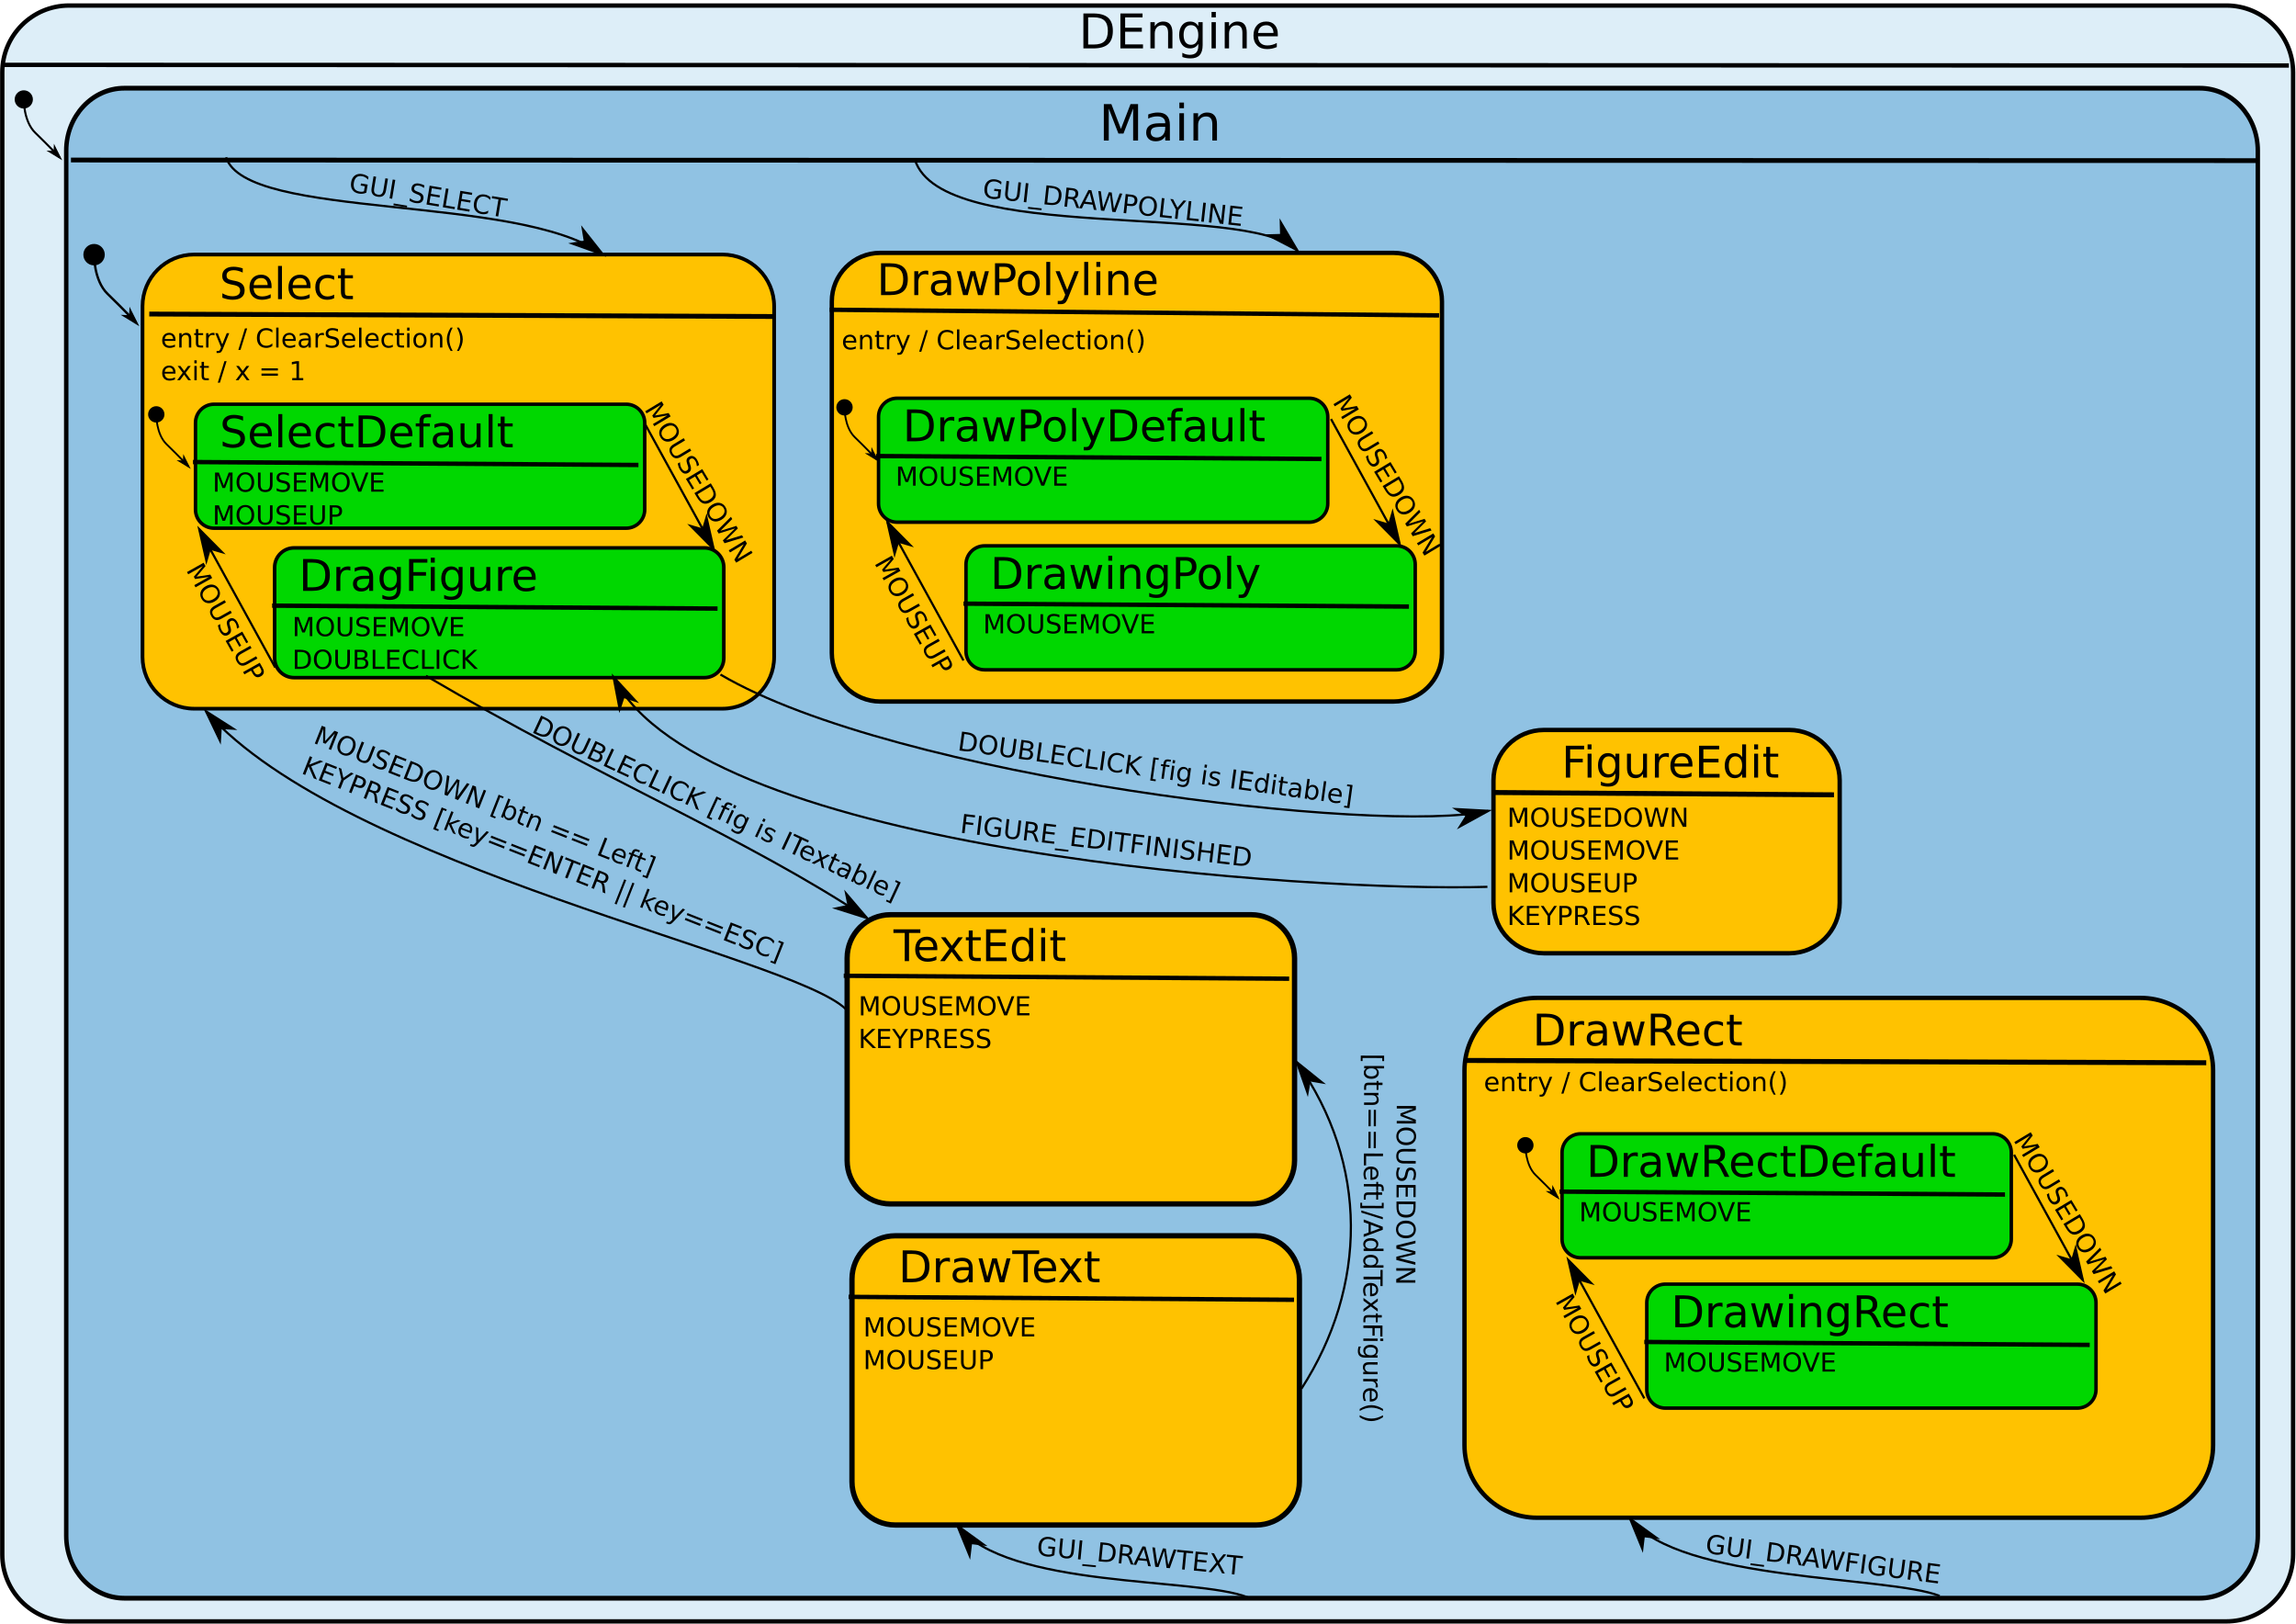
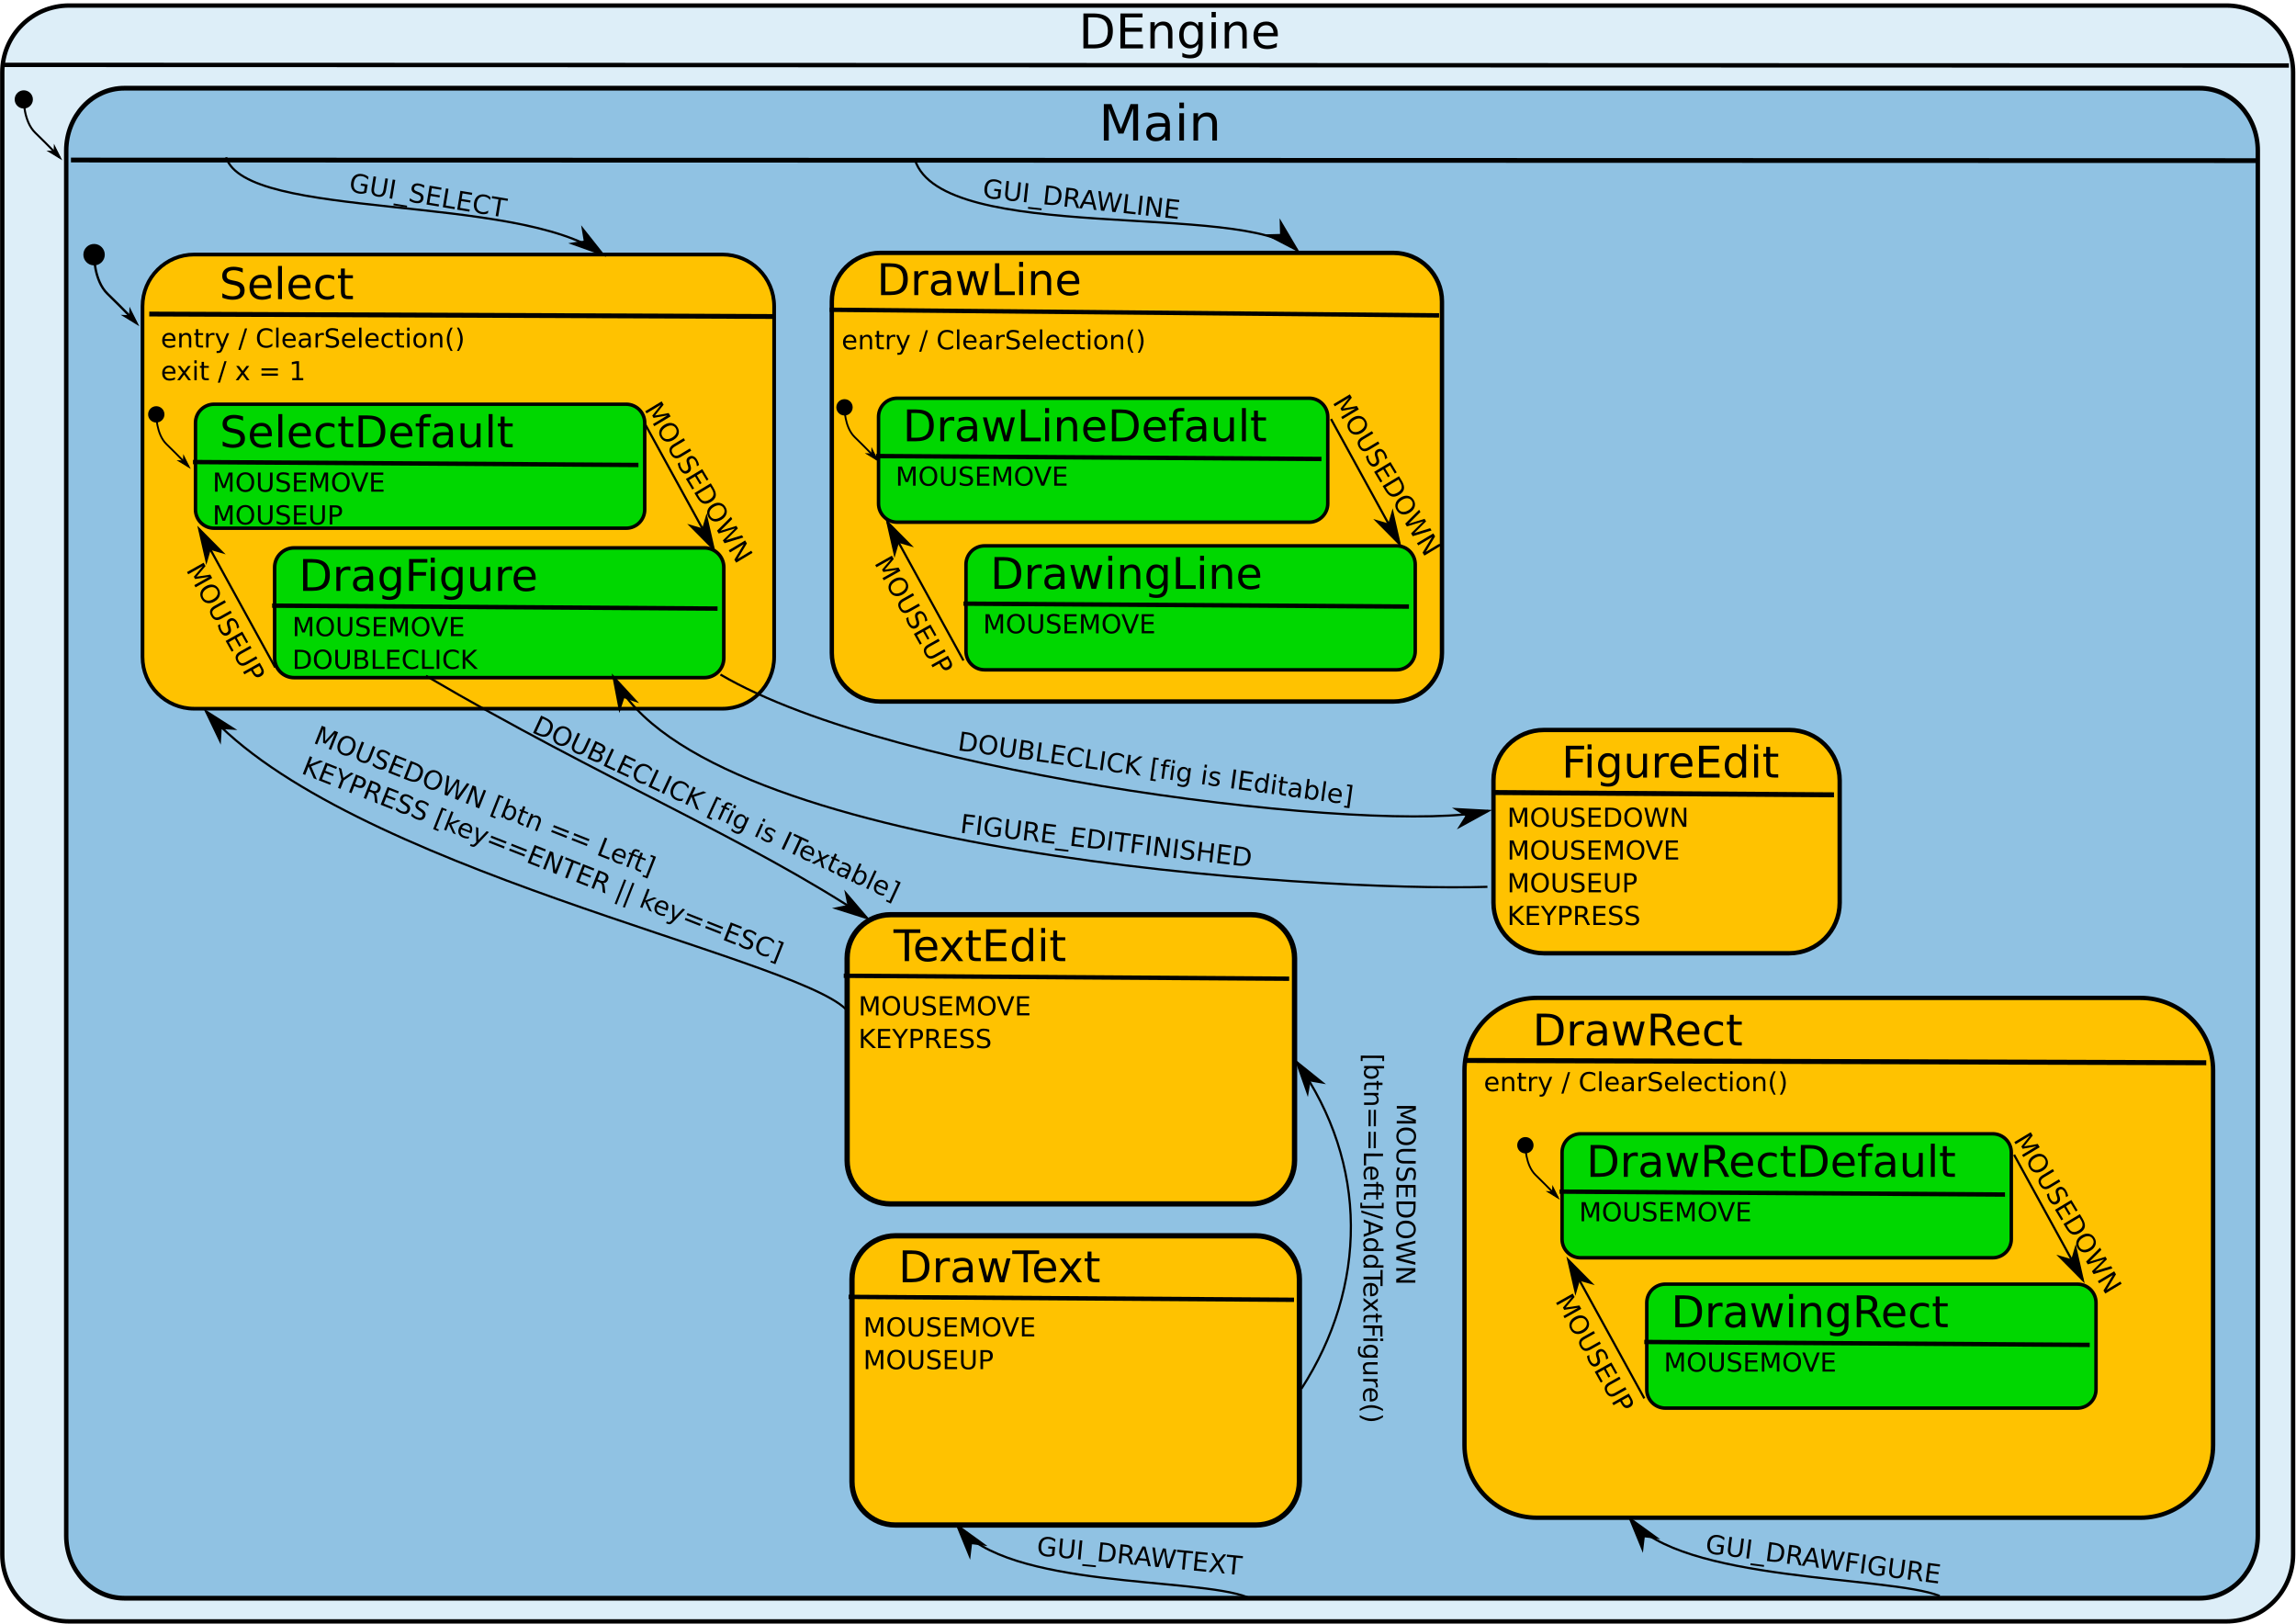
<svg xmlns="http://www.w3.org/2000/svg" width="1052.362" height="744.094" id="svg2" version="1.0">
  <defs id="defs4">
    <marker orient="auto" refY="0.0" refX="0.0" id="Arrow1Lend" style="overflow:visible;">
      <path id="path2950" d="M 0.0,0.0 L 5.0,-5.0 L -12.5,0.0 L 5.0,5.0 L 0.0,0.0 z " style="fill-rule:evenodd;stroke:#000000;stroke-width:1.0pt;marker-start:none;" transform="scale(0.8) rotate(180) translate(12.5,0)" />
    </marker>
    <marker orient="auto" refY="0.0" refX="0.0" id="Dot_l" style="overflow:visible">
      <path id="path3009" d="M -2.5,-1.0 C -2.5,1.76 -4.74,4.0 -7.5,4.0 C -10.26,4.0 -12.5,1.76 -12.5,-1.0 C -12.5,-3.76 -10.26,-6.0 -7.5,-6.0 C -4.74,-6.0 -2.5,-3.76 -2.5,-1.0 z " style="fill-rule:evenodd;stroke:#000000;stroke-width:1.0pt;marker-start:none;marker-end:none" transform="scale(0.8) translate(7.4, 1)" />
    </marker>
    <marker orient="auto" refY="0.0" refX="0.0" id="Arrow1Mstart" style="overflow:visible">
      <path id="path2953" d="M 0.0,0.0 L 5.0,-5.0 L -12.5,0.0 L 5.0,5.0 L 0.0,0.0 z " style="fill-rule:evenodd;stroke:#000000;stroke-width:1.0pt;marker-start:none" transform="scale(0.4) translate(10,0)" />
    </marker>
    <marker orient="auto" refY="0.0" refX="0.0" id="Arrow2Lend" style="overflow:visible;">
      <path id="path2968" style="font-size:12.0;fill-rule:evenodd;stroke-width:0.625;stroke-linejoin:round;" d="M 8.719,4.034 L -2.207,0.016 L 8.719,-4.002 C 6.973,-1.63 6.983,1.616 8.719,4.034 z " transform="scale(1.1) rotate(180) translate(1,0)" />
    </marker>
    <marker orient="auto" refY="0.0" refX="0.0" id="Arrow1Lstart" style="overflow:visible">
      <path id="path2947" d="M 0.0,0.0 L 5.0,-5.0 L -12.5,0.0 L 5.0,5.0 L 0.0,0.0 z " style="fill-rule:evenodd;stroke:#000000;stroke-width:1.0pt;marker-start:none" transform="scale(0.8) translate(12.5,0)" />
    </marker>
  </defs>
  <g id="layer2" style="opacity:1;display:inline">
    <g id="g11227">
      <rect ry="30.635" y="2.531" x="1.046" height="740.504" width="1049.987" id="rect11215" style="opacity:1;fill:#ddeef8;fill-opacity:1;fill-rule:nonzero;stroke:#000000;stroke-width:2;stroke-linecap:round;stroke-linejoin:round;stroke-miterlimit:4;stroke-dasharray:none;stroke-opacity:1" />
      <path id="path11217" d="M 1.963,29.731 L 1049.099,30.008" style="opacity:1;fill:none;fill-rule:evenodd;stroke:#000000;stroke-width:2;stroke-linecap:butt;stroke-linejoin:miter;stroke-miterlimit:4;stroke-dasharray:none;stroke-opacity:1" />
      <text transform="scale(1.001106,0.9988951)" id="text11219" y="22.205" x="493.864" style="font-size:22px;font-style:normal;font-weight:normal;opacity:1;fill:#000000;fill-opacity:1;stroke:none;stroke-width:1px;stroke-linecap:butt;stroke-linejoin:miter;stroke-opacity:1;font-family:Bitstream Vera Sans" xml:space="preserve">
        <tspan y="22.205" x="493.864" id="tspan11221">DEngine</tspan>
      </text>
    </g>
  </g>
  <g id="layer4" style="display:inline">
    <g style="opacity:1;display:inline" id="g11237" transform="matrix(1.017733,0,0,1.094834,-18.53281,-67.99812)">
      <rect ry="26.148" y="99.026" x="48.038" height="632.046" width="986.995" id="rect2878" style="fill:#90c2e3;fill-opacity:1;fill-rule:nonzero;stroke:#000000;stroke-width:2;stroke-linecap:round;stroke-linejoin:round;stroke-miterlimit:4;stroke-dasharray:none;stroke-opacity:1" />
      <path id="path2880" d="M 50.162,129.096 L 1034.477,129.333" style="fill:none;fill-rule:evenodd;stroke:#000000;stroke-width:2;stroke-linecap:butt;stroke-linejoin:miter;stroke-miterlimit:4;stroke-dasharray:none;stroke-opacity:1" />
      <text transform="scale(1.050594,0.9518422)" id="text2902" y="127.063" x="488.358" style="font-size:22px;font-style:normal;font-weight:normal;fill:#000000;fill-opacity:1;stroke:none;stroke-width:1px;stroke-linecap:butt;stroke-linejoin:miter;stroke-opacity:1;font-family:Bitstream Vera Sans" xml:space="preserve">
        <tspan y="127.063" x="488.358" id="tspan2904">Main</tspan>
      </text>
    </g>
  </g>
  <g id="layer1" style="opacity:1;display:inline">
    <g id="g6197" transform="translate(16.67229,-203.9218)">
      <rect ry="33.266" y="239.435" x="-407.282" height="221.771" width="343.125" id="rect2888" style="fill:#ffc200;fill-opacity:1;fill-rule:nonzero;stroke:#000000;stroke-width:2;stroke-linecap:round;stroke-linejoin:round;stroke-miterlimit:4;stroke-dasharray:none;stroke-opacity:1" />
      <path id="path2890" d="M -406.825,268.098 L -67.3,269.154" style="fill:none;fill-rule:evenodd;stroke:#000000;stroke-width:2.287;stroke-linecap:butt;stroke-linejoin:miter;stroke-miterlimit:4;stroke-dasharray:none;stroke-opacity:1" />
      <text id="text2892" y="261.239" x="-376.077" style="font-size:20px;font-style:normal;font-weight:normal;fill:#000000;fill-opacity:1;stroke:none;stroke-width:1px;stroke-linecap:butt;stroke-linejoin:miter;stroke-opacity:1;font-family:Bitstream Vera Sans" xml:space="preserve">
        <tspan y="261.239" x="-376.077" id="tspan2894">Select</tspan>
      </text>
    </g>
    <g id="g2870" transform="translate(-72.52907,-29.54888)">
      <rect ry="19.882" y="122.438" x="-253.639" height="132.544" width="205.073" id="rect2283" style="opacity:1;fill:#ffc200;fill-opacity:1;fill-rule:nonzero;stroke:#000000;stroke-width:2.426;stroke-linecap:round;stroke-linejoin:round;stroke-miterlimit:4;stroke-dasharray:none;stroke-opacity:1" />
      <path id="path2864" d="M -255.195,162.519 L -51.039,163.862" style="fill:none;fill-rule:evenodd;stroke:#000000;stroke-width:2;stroke-linecap:butt;stroke-linejoin:miter;stroke-miterlimit:4;stroke-dasharray:none;stroke-opacity:1" />
      <text id="text2866" y="147.744" x="-222.96" style="font-size:20px;font-style:normal;font-weight:normal;fill:#000000;fill-opacity:1;stroke:none;stroke-width:1px;stroke-linecap:butt;stroke-linejoin:miter;stroke-opacity:1;font-family:Bitstream Vera Sans" xml:space="preserve">
        <tspan y="147.744" x="-222.96" id="tspan2868">Select</tspan>
      </text>
    </g>
    <g id="g11168" transform="translate(-356.0286,-19.56483)">
      <g id="g2881">
        <rect style="fill:#ffc200;fill-opacity:1;fill-rule:nonzero;stroke:#000000;stroke-width:2.426;stroke-linecap:round;stroke-linejoin:round;stroke-miterlimit:4;stroke-dasharray:none;stroke-opacity:1" id="rect5943" width="205.073" height="132.544" x="744.307" y="438.745" ry="19.882" />
        <path style="fill:none;fill-rule:evenodd;stroke:#000000;stroke-width:2;stroke-linecap:butt;stroke-linejoin:miter;stroke-miterlimit:4;stroke-dasharray:none;stroke-opacity:1" d="M 742.751,466.738 L 946.907,468.081" id="path5945" />
        <text xml:space="preserve" style="font-size:20px;font-style:normal;font-weight:normal;fill:#000000;fill-opacity:1;stroke:none;stroke-width:1px;stroke-linecap:butt;stroke-linejoin:miter;stroke-opacity:1;font-family:Bitstream Vera Sans" x="765.585" y="460.022" id="text5947">
          <tspan id="tspan5949" x="765.585" y="460.022">TextEdit</tspan>
        </text>
        <text xml:space="preserve" style="font-size:12px;font-style:normal;font-weight:normal;fill:#000000;fill-opacity:1;stroke:none;stroke-width:1px;stroke-linecap:butt;stroke-linejoin:miter;stroke-opacity:1;font-family:Bitstream Vera Sans" x="749.467" y="484.87" id="text5951">
          <tspan x="749.467" y="484.87" id="tspan5957">MOUSEMOVE</tspan>
          <tspan x="749.467" y="499.87" id="tspan11166">KEYPRESS</tspan>
        </text>
      </g>
    </g>
    <g id="g6061" transform="translate(979.922,197.4195)">
      <g id="g2790">
        <rect style="fill:#ffc200;fill-opacity:1;fill-rule:nonzero;stroke:#000000;stroke-width:2.426;stroke-linecap:round;stroke-linejoin:round;stroke-miterlimit:4;stroke-dasharray:none;stroke-opacity:1" id="rect6045" width="205.073" height="132.544" x="-589.421" y="368.902" ry="19.882" />
        <path style="fill:none;fill-rule:evenodd;stroke:#000000;stroke-width:2;stroke-linecap:butt;stroke-linejoin:miter;stroke-miterlimit:4;stroke-dasharray:none;stroke-opacity:1" d="M -590.978,396.895 L -386.822,398.238" id="path6047" />
        <text xml:space="preserve" style="font-size:20px;font-style:normal;font-weight:normal;fill:#000000;fill-opacity:1;stroke:none;stroke-width:1px;stroke-linecap:butt;stroke-linejoin:miter;stroke-opacity:1;font-family:Bitstream Vera Sans" x="-568.144" y="390.18" id="text6049">
          <tspan id="tspan6051" x="-568.144" y="390.18">DrawText</tspan>
        </text>
        <text xml:space="preserve" style="font-size:12px;font-style:normal;font-weight:normal;fill:#000000;fill-opacity:1;stroke:none;stroke-width:1px;stroke-linecap:butt;stroke-linejoin:miter;stroke-opacity:1;font-family:Bitstream Vera Sans" x="-584.262" y="415.027" id="text6053">
          <tspan x="-584.262" y="415.027" id="tspan6057">MOUSEMOVE</tspan>
          <tspan x="-584.262" y="430.027" id="tspan6059">MOUSEUP</tspan>
        </text>
      </g>
    </g>
    <g id="g2766">
      <g transform="translate(-65.64495,-22.73085)" id="g3759">
        <rect style="fill:#ffc200;fill-opacity:1;fill-rule:nonzero;stroke:#000000;stroke-width:1.698;stroke-linecap:round;stroke-linejoin:round;stroke-miterlimit:4;stroke-dasharray:none;stroke-opacity:1" id="rect2918" width="289.508" height="208.133" x="130.963" y="139.368" ry="23.704" />
        <path style="fill:none;fill-rule:evenodd;stroke:#000000;stroke-width:2.22;stroke-linecap:butt;stroke-linejoin:miter;stroke-miterlimit:4;stroke-dasharray:none;stroke-opacity:1" d="M 134.068,166.649 L 419.987,167.772" id="path2920" />
        <text xml:space="preserve" style="font-size:20px;font-style:normal;font-weight:normal;fill:#000000;fill-opacity:1;stroke:none;stroke-width:1px;stroke-linecap:butt;stroke-linejoin:miter;stroke-opacity:1;font-family:Bitstream Vera Sans" x="166.193" y="159.824" id="text2922">
          <tspan id="tspan2924" x="166.193" y="159.824">Select</tspan>
        </text>
        <text xml:space="preserve" style="font-size:12px;font-style:normal;font-weight:normal;fill:#000000;fill-opacity:1;stroke:none;stroke-width:1px;stroke-linecap:butt;stroke-linejoin:miter;stroke-opacity:1;font-family:Bitstream Vera Sans" x="139.331" y="181.985" id="text6161">
          <tspan x="139.331" y="181.985" id="tspan6159">entry / ClearSelection()</tspan>
          <tspan x="139.331" y="196.985" id="tspan6173">exit / x = 1</tspan>
          <tspan x="139.331" y="211.985" id="tspan6181" />
        </text>
      </g>
      <g transform="translate(-65.64495,-22.73085)" id="g3724">
        <rect style="fill:#00d700;fill-opacity:1;fill-rule:nonzero;stroke:#000000;stroke-width:1.628;stroke-linecap:round;stroke-linejoin:round;stroke-miterlimit:4;stroke-dasharray:none;stroke-opacity:1;display:inline" id="rect3525" width="205.871" height="59.47" x="191.527" y="273.804" ry="8.92" />
        <path style="fill:none;fill-rule:evenodd;stroke:#000000;stroke-width:2;stroke-linecap:butt;stroke-linejoin:miter;stroke-miterlimit:4;stroke-dasharray:none;stroke-opacity:1;display:inline" d="M 190.37,300.284 L 394.525,301.627" id="path3527" />
        <text xml:space="preserve" style="font-size:20px;font-style:normal;font-weight:normal;fill:#000000;fill-opacity:1;stroke:none;stroke-width:1px;stroke-linecap:butt;stroke-linejoin:miter;stroke-opacity:1;display:inline;font-family:Bitstream Vera Sans" x="202.605" y="293.509" id="text3529">
          <tspan id="tspan3531" x="202.605" y="293.509">DragFigure</tspan>
          <tspan x="202.605" y="318.509" id="tspan3533" />
        </text>
        <text xml:space="preserve" style="font-size:12px;font-style:normal;font-weight:normal;fill:#000000;fill-opacity:1;stroke:none;stroke-width:1px;stroke-linecap:butt;stroke-linejoin:miter;stroke-opacity:1;font-family:Bitstream Vera Sans" x="199.602" y="314.259" id="text3720">
          <tspan id="tspan3722" x="199.602" y="314.259">MOUSEMOVE</tspan>
          <tspan x="199.602" y="329.259" id="tspan3802">DOUBLECLICK</tspan>
        </text>
      </g>
      <g transform="translate(-65.64495,-22.73085)" id="g3742">
        <rect style="fill:#00d700;fill-opacity:1;fill-rule:nonzero;stroke:#000000;stroke-width:1.592;stroke-linecap:round;stroke-linejoin:round;stroke-miterlimit:4;stroke-dasharray:none;stroke-opacity:1" id="rect3499" width="205.907" height="56.82" x="155.244" y="207.972" ry="8.523" />
        <path style="fill:none;fill-rule:evenodd;stroke:#000000;stroke-width:2;stroke-linecap:butt;stroke-linejoin:miter;stroke-miterlimit:4;stroke-dasharray:none;stroke-opacity:1" d="M 154.105,234.47 L 358.261,235.813" id="path3501" />
        <text xml:space="preserve" style="font-size:20px;font-style:normal;font-weight:normal;fill:#000000;fill-opacity:1;stroke:none;stroke-width:1px;stroke-linecap:butt;stroke-linejoin:miter;stroke-opacity:1;font-family:Bitstream Vera Sans" x="166.34" y="227.696" id="text3503">
          <tspan id="tspan3505" x="166.34" y="227.696">SelectDefault</tspan>
          <tspan x="166.34" y="252.696" id="tspan3511" />
        </text>
        <text xml:space="preserve" style="font-size:12px;font-style:normal;font-weight:normal;fill:#000000;fill-opacity:1;stroke:none;stroke-width:1px;stroke-linecap:butt;stroke-linejoin:miter;stroke-opacity:1;font-family:Bitstream Vera Sans" x="163.041" y="248.054" id="text3738">
          <tspan id="tspan3740" x="163.041" y="248.054">MOUSEMOVE</tspan>
          <tspan id="tspan2432" x="163.041" y="263.054">MOUSEUP</tspan>
        </text>
      </g>
    </g>
    <g id="g2494" transform="translate(-447.9341,126.8965)">
      <rect ry="8.523" y="207.972" x="155.244" height="56.82" width="205.907" id="rect2437" style="fill:#00d700;fill-opacity:1;fill-rule:nonzero;stroke:#000000;stroke-width:1.592;stroke-linecap:round;stroke-linejoin:round;stroke-miterlimit:4;stroke-dasharray:none;stroke-opacity:1" />
      <path id="path2439" d="M 154.105,234.47 L 358.261,235.813" style="fill:none;fill-rule:evenodd;stroke:#000000;stroke-width:2;stroke-linecap:butt;stroke-linejoin:miter;stroke-miterlimit:4;stroke-dasharray:none;stroke-opacity:1" />
      <text id="text2441" y="227.696" x="166.34" style="font-size:20px;font-style:normal;font-weight:normal;fill:#000000;fill-opacity:1;stroke:none;stroke-width:1px;stroke-linecap:butt;stroke-linejoin:miter;stroke-opacity:1;font-family:Bitstream Vera Sans" xml:space="preserve">DrawPolyDefault</text>
      <text id="text2447" y="248.054" x="163.041" style="font-size:12px;font-style:normal;font-weight:normal;fill:#000000;fill-opacity:1;stroke:none;stroke-width:1px;stroke-linecap:butt;stroke-linejoin:miter;stroke-opacity:1;font-family:Bitstream Vera Sans" xml:space="preserve">
        <tspan y="248.054" x="163.041" id="tspan2449">MOUSEMOVE</tspan>
        <tspan y="263.054" x="163.041" id="tspan2451" />
      </text>
    </g>
    <g id="g2502" transform="translate(-442.9234,104.3482)">
      <rect ry="8.523" y="313.198" x="153.991" height="56.82" width="205.907" id="rect2482" style="fill:#00d700;fill-opacity:1;fill-rule:nonzero;stroke:#000000;stroke-width:1.592;stroke-linecap:round;stroke-linejoin:round;stroke-miterlimit:4;stroke-dasharray:none;stroke-opacity:1;display:inline" />
      <path id="path2484" d="M 152.852,339.696 L 357.008,341.039" style="fill:none;fill-rule:evenodd;stroke:#000000;stroke-width:2;stroke-linecap:butt;stroke-linejoin:miter;stroke-miterlimit:4;stroke-dasharray:none;stroke-opacity:1;display:inline" />
      <text id="text2486" y="332.921" x="165.088" style="font-size:20px;font-style:normal;font-weight:normal;fill:#000000;fill-opacity:1;stroke:none;stroke-width:1px;stroke-linecap:butt;stroke-linejoin:miter;stroke-opacity:1;display:inline;font-family:Bitstream Vera Sans" xml:space="preserve">DrawingPoly</text>
      <text id="text2488" y="353.28" x="161.788" style="font-size:12px;font-style:normal;font-weight:normal;fill:#000000;fill-opacity:1;stroke:none;stroke-width:1px;stroke-linecap:butt;stroke-linejoin:miter;stroke-opacity:1;display:inline;font-family:Bitstream Vera Sans" xml:space="preserve">
        <tspan y="353.28" x="161.788" id="tspan2490">MOUSEMOVE</tspan>
        <tspan y="368.28" x="161.788" id="tspan2492" />
      </text>
    </g>
    <g id="g3348" transform="translate(-48.10737,23)">
      <g id="g3386">
        <g id="g5983" transform="translate(1079.893,-209.447)">
          <rect ry="22.247" y="302.332" x="-650.529" height="205.606" width="279.661" id="rect5967" style="fill:#ffc200;fill-opacity:1;fill-rule:nonzero;stroke:#000000;stroke-width:2;stroke-linecap:round;stroke-linejoin:round;stroke-miterlimit:4;stroke-dasharray:none;stroke-opacity:1" />
          <path id="path5969" d="M -651.509,328.396 L -372.192,330.991" style="fill:none;fill-rule:evenodd;stroke:#000000;stroke-width:2;stroke-linecap:butt;stroke-linejoin:miter;stroke-miterlimit:4;stroke-dasharray:none;stroke-opacity:1" />
          <text id="text5971" y="321.68" x="-629.928" style="font-size:20px;font-style:normal;font-weight:normal;fill:#000000;fill-opacity:1;stroke:none;stroke-width:1px;stroke-linecap:butt;stroke-linejoin:miter;stroke-opacity:1;font-family:Bitstream Vera Sans" xml:space="preserve">
-             <tspan y="321.68" x="-629.928" id="tspan5973">DrawPolyline</tspan>
+             <tspan y="321.68" x="-629.928" id="tspan5973">DrawLine</tspan>
          </text>
          <text id="text5975" y="346.528" x="-646.046" style="font-size:12px;font-style:normal;font-weight:normal;fill:#000000;fill-opacity:1;stroke:none;stroke-width:1px;stroke-linecap:butt;stroke-linejoin:miter;stroke-opacity:1;font-family:Bitstream Vera Sans" xml:space="preserve">entry / ClearSelection()</text>
        </g>
        <g style="display:inline" id="g2510" transform="translate(295.534,-48.47933)">
          <rect ry="8.523" y="207.972" x="155.244" height="56.82" width="205.907" id="rect2512" style="fill:#00d700;fill-opacity:1;fill-rule:nonzero;stroke:#000000;stroke-width:1.592;stroke-linecap:round;stroke-linejoin:round;stroke-miterlimit:4;stroke-dasharray:none;stroke-opacity:1" />
          <path id="path2514" d="M 154.105,234.47 L 358.261,235.813" style="fill:none;fill-rule:evenodd;stroke:#000000;stroke-width:2;stroke-linecap:butt;stroke-linejoin:miter;stroke-miterlimit:4;stroke-dasharray:none;stroke-opacity:1" />
-           <text id="text2516" y="227.696" x="166.34" style="font-size:20px;font-style:normal;font-weight:normal;fill:#000000;fill-opacity:1;stroke:none;stroke-width:1px;stroke-linecap:butt;stroke-linejoin:miter;stroke-opacity:1;font-family:Bitstream Vera Sans" xml:space="preserve">DrawPolyDefault</text>
+           <text id="text2516" y="227.696" x="166.34" style="font-size:20px;font-style:normal;font-weight:normal;fill:#000000;fill-opacity:1;stroke:none;stroke-width:1px;stroke-linecap:butt;stroke-linejoin:miter;stroke-opacity:1;font-family:Bitstream Vera Sans" xml:space="preserve">DrawLineDefault</text>
          <text id="text2518" y="248.054" x="163.041" style="font-size:12px;font-style:normal;font-weight:normal;fill:#000000;fill-opacity:1;stroke:none;stroke-width:1px;stroke-linecap:butt;stroke-linejoin:miter;stroke-opacity:1;font-family:Bitstream Vera Sans" xml:space="preserve">
            <tspan y="248.054" x="163.041" id="tspan2520">MOUSEMOVE</tspan>
            <tspan y="263.054" x="163.041" id="tspan2522" />
          </text>
        </g>
        <g style="display:inline" id="g2524" transform="translate(336.8726,-86.05986)">
          <rect ry="8.523" y="313.198" x="153.991" height="56.82" width="205.907" id="rect2526" style="fill:#00d700;fill-opacity:1;fill-rule:nonzero;stroke:#000000;stroke-width:1.592;stroke-linecap:round;stroke-linejoin:round;stroke-miterlimit:4;stroke-dasharray:none;stroke-opacity:1;display:inline" />
          <path id="path2528" d="M 152.852,339.696 L 357.008,341.039" style="fill:none;fill-rule:evenodd;stroke:#000000;stroke-width:2;stroke-linecap:butt;stroke-linejoin:miter;stroke-miterlimit:4;stroke-dasharray:none;stroke-opacity:1;display:inline" />
-           <text id="text2530" y="332.921" x="165.088" style="font-size:20px;font-style:normal;font-weight:normal;fill:#000000;fill-opacity:1;stroke:none;stroke-width:1px;stroke-linecap:butt;stroke-linejoin:miter;stroke-opacity:1;display:inline;font-family:Bitstream Vera Sans" xml:space="preserve">DrawingPoly</text>
+           <text id="text2530" y="332.921" x="165.088" style="font-size:20px;font-style:normal;font-weight:normal;fill:#000000;fill-opacity:1;stroke:none;stroke-width:1px;stroke-linecap:butt;stroke-linejoin:miter;stroke-opacity:1;display:inline;font-family:Bitstream Vera Sans" xml:space="preserve">DrawingLine</text>
          <text id="text2532" y="353.28" x="161.788" style="font-size:12px;font-style:normal;font-weight:normal;fill:#000000;fill-opacity:1;stroke:none;stroke-width:1px;stroke-linecap:butt;stroke-linejoin:miter;stroke-opacity:1;display:inline;font-family:Bitstream Vera Sans" xml:space="preserve">
            <tspan y="353.28" x="161.788" id="tspan2534">MOUSEMOVE</tspan>
            <tspan y="368.28" x="161.788" id="tspan2536" />
          </text>
        </g>
      </g>
    </g>
    <path style="fill:none;fill-rule:evenodd;stroke:#000000;stroke-width:1px;stroke-linecap:butt;stroke-linejoin:miter;marker-start:url(#Arrow1Lstart);stroke-opacity:1;display:inline" d="M 682.072,371.616 C 633.398,382.687 411.017,356.616 330.211,309.128" id="path2412" />
    <text xml:space="preserve" style="font-size:12px;font-style:normal;font-weight:normal;fill:#000000;fill-opacity:1;stroke:none;stroke-width:1px;stroke-linecap:butt;stroke-linejoin:miter;stroke-opacity:1;display:inline;font-family:Bitstream Vera Sans" x="481.766" y="280.086" id="text2414" transform="matrix(0.9904708,0.1377227,-0.1377227,0.9904708,0,0)">
      <tspan x="481.766" y="280.086" id="tspan2418">DOUBLECLICK [fig is IEditable]</tspan>
    </text>
    <path style="opacity:1;fill:none;fill-rule:evenodd;stroke:#000000;stroke-width:1px;stroke-linecap:butt;stroke-linejoin:miter;marker-start:url(#Arrow1Lstart);stroke-opacity:1;display:inline" d="M 281.267,310.369 C 322.131,391.356 604.302,408.813 681.751,406.405" id="path2422" />
    <text xml:space="preserve" style="font-size:12px;font-style:normal;font-weight:normal;opacity:1;fill:#000000;fill-opacity:1;stroke:none;stroke-width:1px;stroke-linecap:butt;stroke-linejoin:miter;stroke-opacity:1;display:inline;font-family:Bitstream Vera Sans" x="481.476" y="327.365" id="text2424" transform="matrix(0.9930996,0.1172742,-0.1172742,0.9930996,0,0)">
      <tspan x="481.476" y="327.365" id="tspan2426">FIGURE_EDITFINISHED</tspan>
    </text>
    <g id="g2447" transform="translate(3.7964,-77.19348)">
      <rect ry="23.142" y="411.716" x="680.727" height="102.333" width="158.69" id="rect2390" style="opacity:1;fill:#ffc200;fill-opacity:1;fill-rule:nonzero;stroke:#000000;stroke-width:2;stroke-linecap:round;stroke-linejoin:round;stroke-miterlimit:4;stroke-dasharray:none;stroke-opacity:1" />
      <path id="path2392" d="M 681.184,440.379 L 836.805,441.435" style="opacity:1;fill:none;fill-rule:evenodd;stroke:#000000;stroke-width:2.287;stroke-linecap:butt;stroke-linejoin:miter;stroke-miterlimit:4;stroke-dasharray:none;stroke-opacity:1" />
      <text id="text2394" y="433.52" x="711.932" style="font-size:20px;font-style:normal;font-weight:normal;opacity:1;fill:#000000;fill-opacity:1;stroke:none;stroke-width:1px;stroke-linecap:butt;stroke-linejoin:miter;stroke-opacity:1;font-family:Bitstream Vera Sans" xml:space="preserve">
        <tspan y="433.52" x="711.932" id="tspan2396">FigureEdit</tspan>
      </text>
      <text id="text2437" y="456.094" x="687" style="font-size:12px;font-style:normal;font-weight:normal;fill:#000000;fill-opacity:1;stroke:none;stroke-width:1px;stroke-linecap:butt;stroke-linejoin:miter;stroke-opacity:1;font-family:Bitstream Vera Sans" xml:space="preserve">
        <tspan y="456.094" x="687" id="tspan2439">MOUSEDOWN</tspan>
        <tspan id="tspan2441" y="471.094" x="687">MOUSEMOVE</tspan>
        <tspan id="tspan2443" y="486.094" x="687">MOUSEUP</tspan>
        <tspan id="tspan2445" y="501.094" x="687">KEYPRESS</tspan>
      </text>
    </g>
    <g id="g2658">
      <g id="g2489">
        <g id="g2512">
          <g id="g2576">
            <rect style="opacity:1;fill:#ffc200;fill-opacity:1;fill-rule:nonzero;stroke:#000000;stroke-width:2;stroke-linecap:round;stroke-linejoin:round;stroke-miterlimit:4;stroke-dasharray:none;stroke-opacity:1" id="rect2527" width="343.125" height="238.222" x="671.238" y="457.309" ry="33.266" />
            <path style="opacity:1;fill:none;fill-rule:evenodd;stroke:#000000;stroke-width:2.287;stroke-linecap:butt;stroke-linejoin:miter;stroke-miterlimit:4;stroke-dasharray:none;stroke-opacity:1" d="M 671.695,485.972 L 1011.22,487.028" id="path2529" />
            <text xml:space="preserve" style="font-size:20px;font-style:normal;font-weight:normal;opacity:1;fill:#000000;fill-opacity:1;stroke:none;stroke-width:1px;stroke-linecap:butt;stroke-linejoin:miter;stroke-opacity:1;font-family:Bitstream Vera Sans" x="702.444" y="479.113" id="text2531">
              <tspan id="tspan2533" x="702.444" y="479.113">DrawRect</tspan>
            </text>
            <text xml:space="preserve" style="font-size:12px;font-style:normal;font-weight:normal;fill:#000000;fill-opacity:1;stroke:none;stroke-width:1px;stroke-linecap:butt;stroke-linejoin:miter;stroke-opacity:1;font-family:Bitstream Vera Sans" x="680.087" y="500.063" id="text2563">
              <tspan id="tspan2565" x="680.087" y="500.063">entry / ClearSelection()</tspan>
            </text>
          </g>
          <g transform="translate(560.7164,311.6113)" id="g2606" style="opacity:1;display:inline">
            <rect style="fill:#00d700;fill-opacity:1;fill-rule:nonzero;stroke:#000000;stroke-width:1.592;stroke-linecap:round;stroke-linejoin:round;stroke-miterlimit:4;stroke-dasharray:none;stroke-opacity:1" id="rect2608" width="205.907" height="56.82" x="155.244" y="207.972" ry="8.523" />
            <path style="fill:none;fill-rule:evenodd;stroke:#000000;stroke-width:2;stroke-linecap:butt;stroke-linejoin:miter;stroke-miterlimit:4;stroke-dasharray:none;stroke-opacity:1" d="M 154.105,234.47 L 358.261,235.813" id="path2610" />
            <text xml:space="preserve" style="font-size:20px;font-style:normal;font-weight:normal;fill:#000000;fill-opacity:1;stroke:none;stroke-width:1px;stroke-linecap:butt;stroke-linejoin:miter;stroke-opacity:1;font-family:Bitstream Vera Sans" x="166.34" y="227.696" id="text2612">DrawRectDefault</text>
            <text xml:space="preserve" style="font-size:12px;font-style:normal;font-weight:normal;fill:#000000;fill-opacity:1;stroke:none;stroke-width:1px;stroke-linecap:butt;stroke-linejoin:miter;stroke-opacity:1;font-family:Bitstream Vera Sans" x="163.041" y="248.054" id="text2614">
              <tspan id="tspan2616" x="163.041" y="248.054">MOUSEMOVE</tspan>
              <tspan id="tspan2618" x="163.041" y="263.054" />
            </text>
          </g>
          <g transform="translate(600.8023,275.2834)" id="g2620" style="opacity:1;display:inline">
            <rect style="fill:#00d700;fill-opacity:1;fill-rule:nonzero;stroke:#000000;stroke-width:1.592;stroke-linecap:round;stroke-linejoin:round;stroke-miterlimit:4;stroke-dasharray:none;stroke-opacity:1;display:inline" id="rect2622" width="205.907" height="56.82" x="153.991" y="313.198" ry="8.523" />
            <path style="fill:none;fill-rule:evenodd;stroke:#000000;stroke-width:2;stroke-linecap:butt;stroke-linejoin:miter;stroke-miterlimit:4;stroke-dasharray:none;stroke-opacity:1;display:inline" d="M 152.852,339.696 L 357.008,341.039" id="path2624" />
            <text xml:space="preserve" style="font-size:20px;font-style:normal;font-weight:normal;fill:#000000;fill-opacity:1;stroke:none;stroke-width:1px;stroke-linecap:butt;stroke-linejoin:miter;stroke-opacity:1;display:inline;font-family:Bitstream Vera Sans" x="165.088" y="332.921" id="text2626">DrawingRect</text>
            <text xml:space="preserve" style="font-size:12px;font-style:normal;font-weight:normal;fill:#000000;fill-opacity:1;stroke:none;stroke-width:1px;stroke-linecap:butt;stroke-linejoin:miter;stroke-opacity:1;display:inline;font-family:Bitstream Vera Sans" x="161.788" y="353.28" id="text2628">
              <tspan id="tspan2630" x="161.788" y="353.28">MOUSEMOVE</tspan>
              <tspan id="tspan2632" x="161.788" y="368.28" />
            </text>
          </g>
        </g>
      </g>
    </g>
  </g>
  <g id="layer3" style="display:inline">
    <path style="fill:none;fill-rule:evenodd;stroke:#000000;stroke-width:0.921;stroke-linecap:butt;stroke-linejoin:miter;marker-start:url(#Arrow1Mstart);marker-end:url(#Dot_l);stroke-miterlimit:4;stroke-dasharray:none;stroke-opacity:1;display:inline" d="M 27.305,72.121 C 27.305,72.121 23.172,67.627 16.164,60.844 C 10.729,55.583 10.901,45.487 10.901,45.487" id="path2942" />
    <path style="fill:none;fill-rule:evenodd;stroke:#000000;stroke-width:1.083;stroke-linecap:butt;stroke-linejoin:miter;marker-start:url(#Arrow1Mstart);marker-end:url(#Dot_l);stroke-miterlimit:4;stroke-dasharray:none;stroke-opacity:1;display:inline" d="M 62.403,147.928 C 62.403,147.928 57.544,142.645 49.306,134.671 C 42.916,128.486 43.119,116.618 43.119,116.618" id="path5929" />
    <path style="fill:none;fill-rule:evenodd;stroke:#000000;stroke-width:1px;stroke-linecap:butt;stroke-linejoin:miter;marker-start:url(#Arrow1Lstart);marker-end:none;stroke-opacity:1;display:inline" d="M 276.265,116.579 C 237.149,88.506 112.748,101.147 103.632,72.073" id="path6087" />
    <path style="fill:none;fill-rule:evenodd;stroke:#000000;stroke-width:1px;stroke-linecap:butt;stroke-linejoin:miter;marker-start:url(#Arrow1Lstart);stroke-opacity:1;display:inline" d="M 438.857,699.225 C 461.7,728.235 548.456,722.675 571.836,731.989" id="path6091" />
    <path style="fill:none;fill-rule:evenodd;stroke:#000000;stroke-width:1px;stroke-linecap:butt;stroke-linejoin:miter;marker-start:url(#Arrow1Lstart);stroke-opacity:1;display:inline" d="M 594.508,114.606 C 570.823,92.168 431.716,112.284 419.35,73.206" id="path6097" />
    <text xml:space="preserve" style="font-size:12px;font-style:normal;font-weight:normal;fill:#000000;fill-opacity:1;stroke:none;stroke-width:1px;stroke-linecap:butt;stroke-linejoin:miter;stroke-opacity:1;display:inline;font-family:Bitstream Vera Sans" x="171.831" y="60.274" id="text6101" transform="matrix(0.9863696,0.1645449,-0.1645449,0.9863696,0,0)">
      <tspan id="tspan6103" x="171.831" y="60.274">GUI_SELECT</tspan>
    </text>
    <text xml:space="preserve" style="font-size:12px;font-style:normal;font-weight:normal;fill:#000000;fill-opacity:1;stroke:none;stroke-width:1px;stroke-linecap:butt;stroke-linejoin:miter;stroke-opacity:1;display:inline;font-family:Bitstream Vera Sans" x="457.281" y="40.742" id="text6105" transform="matrix(0.9940071,0.1093152,-0.1093152,0.9940071,0,0)">
-       <tspan id="tspan6107" x="457.281" y="40.742">GUI_DRAWPOLYLINE</tspan>
+       <tspan id="tspan6107" x="457.281" y="40.742">GUI_DRAWLINE</tspan>
    </text>
    <text xml:space="preserve" style="font-size:12px;font-style:normal;font-weight:normal;fill:#000000;fill-opacity:1;stroke:none;stroke-width:1px;stroke-linecap:butt;stroke-linejoin:miter;stroke-opacity:1;display:inline;font-family:Bitstream Vera Sans" x="541.692" y="663.359" id="text6117" transform="matrix(0.9953002,9.6837762e-2,-9.6837762e-2,0.9953002,0,0)">
      <tspan id="tspan6119" x="541.692" y="663.359">GUI_DRAWTEXT</tspan>
    </text>
    <path style="fill:none;fill-rule:evenodd;stroke:#000000;stroke-width:1px;stroke-linecap:butt;stroke-linejoin:miter;marker-start:url(#Arrow1Lstart);stroke-opacity:1;display:inline" d="M 594.466,486.863 C 627.395,533.467 626.735,589.556 596.492,636.442" id="path2784" />
    <text xml:space="preserve" style="font-size:12px;font-style:normal;font-weight:normal;fill:#000000;fill-opacity:1;stroke:none;stroke-width:1px;stroke-linecap:butt;stroke-linejoin:miter;stroke-opacity:1;font-family:Bitstream Vera Sans" x="480.81" y="-641.768" id="text2805" transform="matrix(-3.0716842e-3,0.9999953,-0.9999953,-3.0716842e-3,0,0)">
      <tspan id="tspan2807" x="480.81" y="-641.768">      MOUSEDOWN</tspan>
      <tspan x="480.81" y="-626.768" id="tspan2809">[btn==Left]/AddTextFigure()</tspan>
    </text>
    <path style="fill:none;fill-rule:evenodd;stroke:#000000;stroke-width:1px;stroke-linecap:butt;stroke-linejoin:miter;marker-start:url(#Arrow1Lstart);stroke-opacity:1;display:inline" d="M 397.338,420.69 C 342.319,384.204 276.054,357.195 195.248,309.707" id="path2831" />
    <text xml:space="preserve" style="font-size:12px;font-style:normal;font-weight:normal;fill:#000000;fill-opacity:1;stroke:none;stroke-width:1px;stroke-linecap:butt;stroke-linejoin:miter;stroke-opacity:1;display:inline;font-family:Bitstream Vera Sans" x="362.211" y="201.144" id="text2833" transform="matrix(0.906301,0.4226329,-0.4226329,0.906301,0,0)">
      <tspan id="tspan2835" x="362.211" y="201.144">DOUBLECLICK [fig is ITextable]</tspan>
      <tspan x="362.211" y="216.144" id="tspan3459" />
    </text>
    <path style="fill:none;fill-rule:evenodd;stroke:#000000;stroke-width:1px;stroke-linecap:butt;stroke-linejoin:miter;marker-start:url(#Arrow1Lstart);stroke-opacity:1;display:inline" d="M 94.488,326.056 C 158.059,397.901 363.028,438.128 387.725,462.504" id="path2839" />
    <text xml:space="preserve" style="font-size:12px;font-style:normal;font-weight:normal;fill:#000000;fill-opacity:1;stroke:none;stroke-width:1px;stroke-linecap:butt;stroke-linejoin:miter;stroke-opacity:1;font-family:Bitstream Vera Sans" x="258.128" y="263.982" id="text2867" transform="matrix(0.9301846,0.3670921,-0.3670921,0.9301846,0,0)">
      <tspan x="258.128" y="263.982" id="tspan2871">MOUSEDOWN [btn == Left]</tspan>
      <tspan x="258.128" y="278.982" id="tspan2879">KEYPRESS [key==ENTER || key==ESC]</tspan>
    </text>
    <text xml:space="preserve" style="font-size:12px;font-style:normal;font-weight:normal;fill:#000000;fill-opacity:1;stroke:none;stroke-width:1px;stroke-linecap:butt;stroke-linejoin:miter;stroke-opacity:1;display:inline;font-family:Bitstream Vera Sans" x="312.617" y="-156.577" id="text3513" transform="matrix(0.5147077,0.8573657,-0.8573657,0.5147077,0,0)">
      <tspan x="312.617" y="-156.577" id="tspan3519">MOUSEDOWN</tspan>
      <tspan x="312.617" y="-141.577" id="tspan3523" />
    </text>
    <text xml:space="preserve" style="font-size:12px;font-style:normal;font-weight:normal;fill:#000000;fill-opacity:1;stroke:none;stroke-width:1px;stroke-linecap:butt;stroke-linejoin:miter;stroke-opacity:1;display:inline;font-family:Bitstream Vera Sans" x="269.388" y="53.598" id="text3557" transform="matrix(0.4895124,0.8719963,-0.8719963,0.4895124,0,0)">
      <tspan x="269.388" y="53.598" id="tspan3567">MOUSEUP</tspan>
    </text>
    <path style="fill:none;fill-rule:evenodd;stroke:#000000;stroke-width:0.826;stroke-linecap:butt;stroke-linejoin:miter;marker-start:url(#Arrow1Mstart);marker-end:url(#Dot_l);stroke-miterlimit:4;stroke-dasharray:none;stroke-opacity:1;display:inline" d="M 86.329,213.692 C 86.329,213.692 82.626,209.666 76.348,203.589 C 71.478,198.875 71.633,189.83 71.633,189.83" id="path3637" />
    <path style="fill:none;fill-rule:evenodd;stroke:#000000;stroke-width:1px;stroke-linecap:butt;stroke-linejoin:miter;marker-start:url(#Arrow1Lstart);marker-end:none;stroke-opacity:1;display:inline" d="M 327.05,251.51 L 295.626,194.257" id="path3678" />
    <path style="fill:none;fill-rule:evenodd;stroke:#000000;stroke-width:1px;stroke-linecap:butt;stroke-linejoin:miter;marker-start:url(#Arrow1Lstart);marker-end:none;stroke-opacity:1;display:inline" d="M 91.369,242.609 L 126.15,305.908" id="path3686" />
    <text xml:space="preserve" style="font-size:12px;font-style:normal;font-weight:normal;fill:#000000;fill-opacity:1;stroke:none;stroke-width:1px;stroke-linecap:butt;stroke-linejoin:miter;stroke-opacity:1;display:inline;font-family:Bitstream Vera Sans" x="472.208" y="-428.687" id="text3370" transform="matrix(0.5147077,0.8573657,-0.8573657,0.5147077,0,0)">
      <tspan x="472.208" y="-428.687" id="tspan3372">MOUSEDOWN</tspan>
      <tspan x="472.208" y="-413.687" id="tspan3374" />
    </text>
    <text xml:space="preserve" style="font-size:12px;font-style:normal;font-weight:normal;fill:#000000;fill-opacity:1;stroke:none;stroke-width:1px;stroke-linecap:butt;stroke-linejoin:miter;stroke-opacity:1;display:inline;font-family:Bitstream Vera Sans" x="420.984" y="-223.046" id="text3376" transform="matrix(0.4895124,0.8719963,-0.8719963,0.4895124,0,0)">
      <tspan x="420.984" y="-223.046" id="tspan3378">MOUSEUP</tspan>
    </text>
    <path style="fill:none;fill-rule:evenodd;stroke:#000000;stroke-width:0.826;stroke-linecap:butt;stroke-linejoin:miter;marker-start:url(#Arrow1Mstart);marker-end:url(#Dot_l);stroke-miterlimit:4;stroke-dasharray:none;stroke-opacity:1;display:inline" d="M 401.77,210.463 C 401.77,210.463 398.067,206.436 391.789,200.359 C 386.919,195.645 387.074,186.6 387.074,186.6" id="path3380" />
    <path style="fill:none;fill-rule:evenodd;stroke:#000000;stroke-width:1px;stroke-linecap:butt;stroke-linejoin:miter;marker-start:url(#Arrow1Lstart);marker-end:none;stroke-opacity:1;display:inline" d="M 641.49,249.28 L 610.067,192.027" id="path3382" />
    <path style="fill:none;fill-rule:evenodd;stroke:#000000;stroke-width:1px;stroke-linecap:butt;stroke-linejoin:miter;marker-start:url(#Arrow1Lstart);marker-end:none;stroke-opacity:1;display:inline" d="M 406.81,239.379 L 441.591,302.678" id="path3384" />
    <path style="fill:none;fill-rule:evenodd;stroke:#000000;stroke-width:1px;stroke-linecap:butt;stroke-linejoin:miter;marker-start:url(#Arrow1Lstart);stroke-opacity:1;display:inline" d="M 747.206,696.076 C 770.048,725.086 865.662,722.057 889.043,731.371" id="path2541" />
    <text xml:space="preserve" style="font-size:12px;font-style:normal;font-weight:normal;fill:#000000;fill-opacity:1;stroke:none;stroke-width:1px;stroke-linecap:butt;stroke-linejoin:miter;stroke-opacity:1;display:inline;font-family:Bitstream Vera Sans" x="867.123" y="604.129" id="text2543" transform="matrix(0.9915316,0.1298658,-0.1298658,0.9915316,0,0)">
      <tspan id="tspan2545" x="867.123" y="604.129">GUI_DRAWFIGURE</tspan>
    </text>
    <text xml:space="preserve" style="font-size:12px;font-style:normal;font-weight:normal;fill:#000000;fill-opacity:1;stroke:none;stroke-width:1px;stroke-linecap:butt;stroke-linejoin:miter;stroke-opacity:1;display:inline;font-family:Bitstream Vera Sans" x="922.764" y="-522.199" id="text2547" transform="matrix(0.5147077,0.8573657,-0.8573657,0.5147077,0,0)">
      <tspan x="922.764" y="-522.199" id="tspan2549">MOUSEDOWN</tspan>
      <tspan x="922.764" y="-507.199" id="tspan2551" />
    </text>
    <text xml:space="preserve" style="font-size:12px;font-style:normal;font-weight:normal;fill:#000000;fill-opacity:1;stroke:none;stroke-width:1px;stroke-linecap:butt;stroke-linejoin:miter;stroke-opacity:1;display:inline;font-family:Bitstream Vera Sans" x="868.625" y="-329.644" id="text2553" transform="matrix(0.4895124,0.8719963,-0.8719963,0.4895124,0,0)">
      <tspan x="868.625" y="-329.644" id="tspan2555">MOUSEUP</tspan>
    </text>
    <path style="fill:none;fill-rule:evenodd;stroke:#000000;stroke-width:0.826;stroke-linecap:butt;stroke-linejoin:miter;marker-start:url(#Arrow1Mstart);marker-end:url(#Dot_l);stroke-miterlimit:4;stroke-dasharray:none;stroke-opacity:1;display:inline" d="M 713.849,548.623 C 713.849,548.623 710.146,544.597 703.867,538.52 C 698.998,533.806 699.152,524.761 699.152,524.761" id="path2557" />
    <path style="fill:none;fill-rule:evenodd;stroke:#000000;stroke-width:1px;stroke-linecap:butt;stroke-linejoin:miter;marker-start:url(#Arrow1Lstart);marker-end:none;stroke-opacity:1;display:inline" d="M 954.569,586.44 L 923.146,529.188" id="path2559" />
    <path style="fill:none;fill-rule:evenodd;stroke:#000000;stroke-width:1px;stroke-linecap:butt;stroke-linejoin:miter;marker-start:url(#Arrow1Lstart);marker-end:none;stroke-opacity:1;display:inline" d="M 718.889,577.54 L 753.67,640.839" id="path2561" />
  </g>
</svg>
